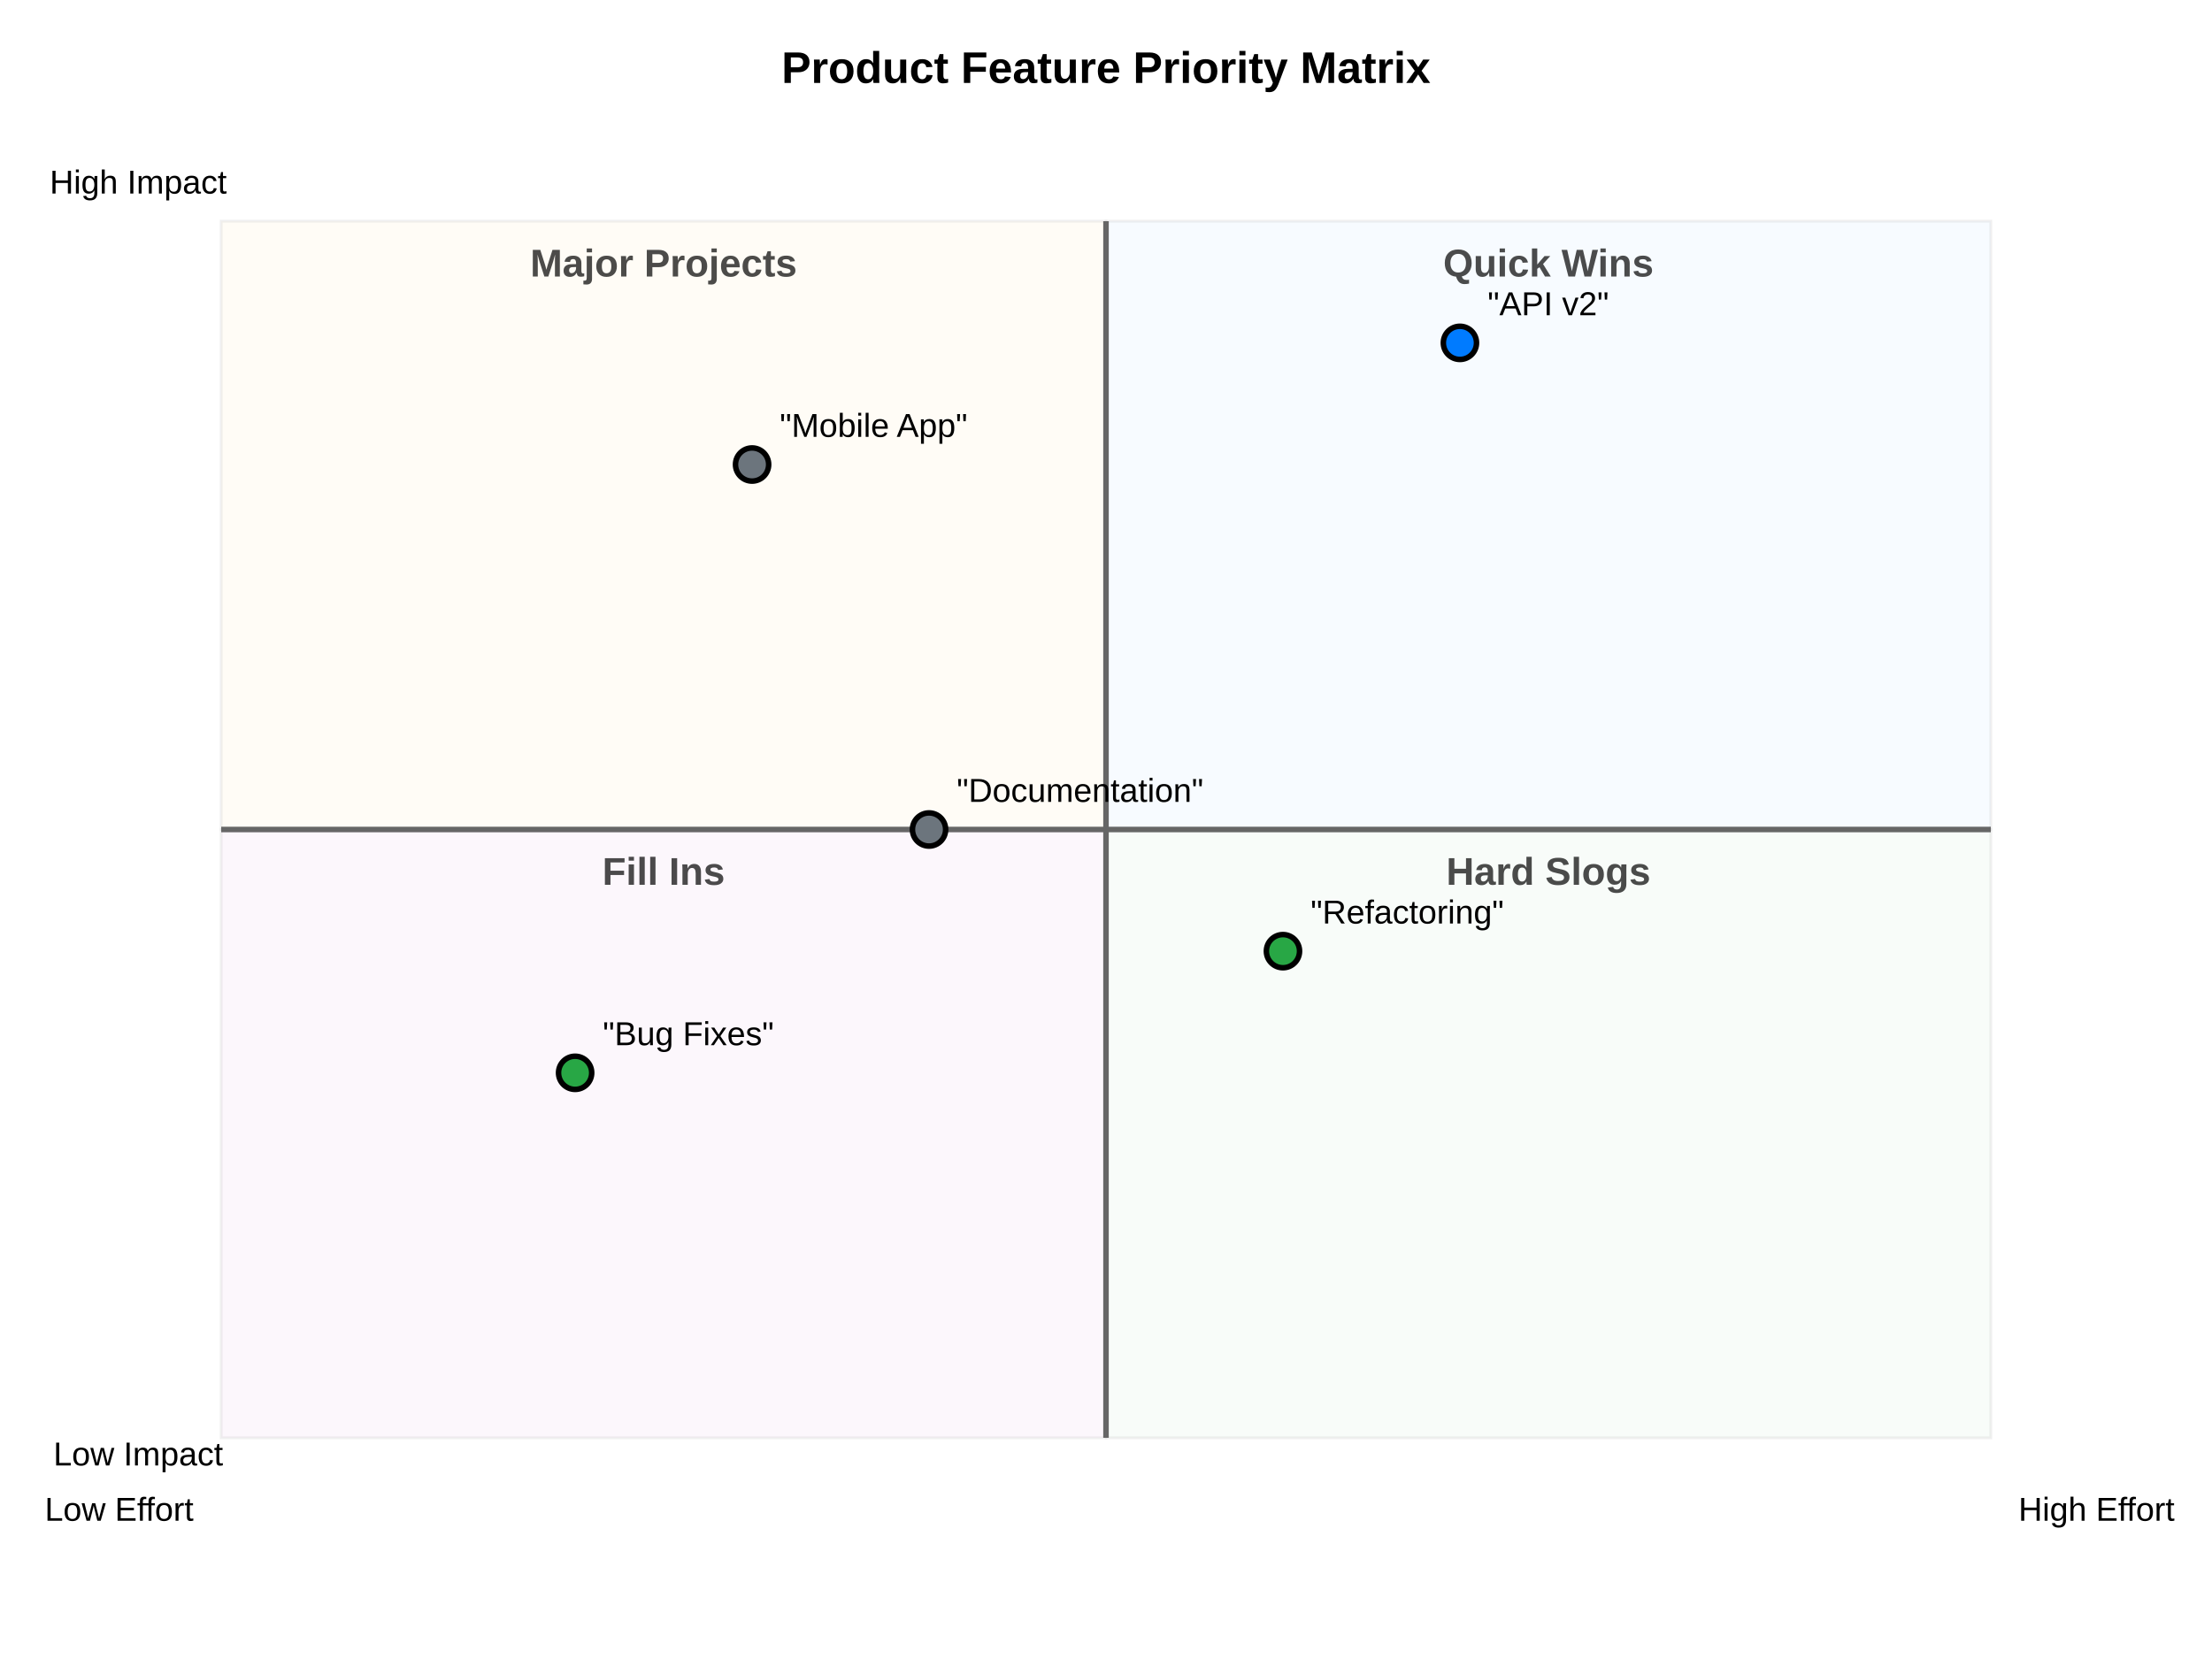
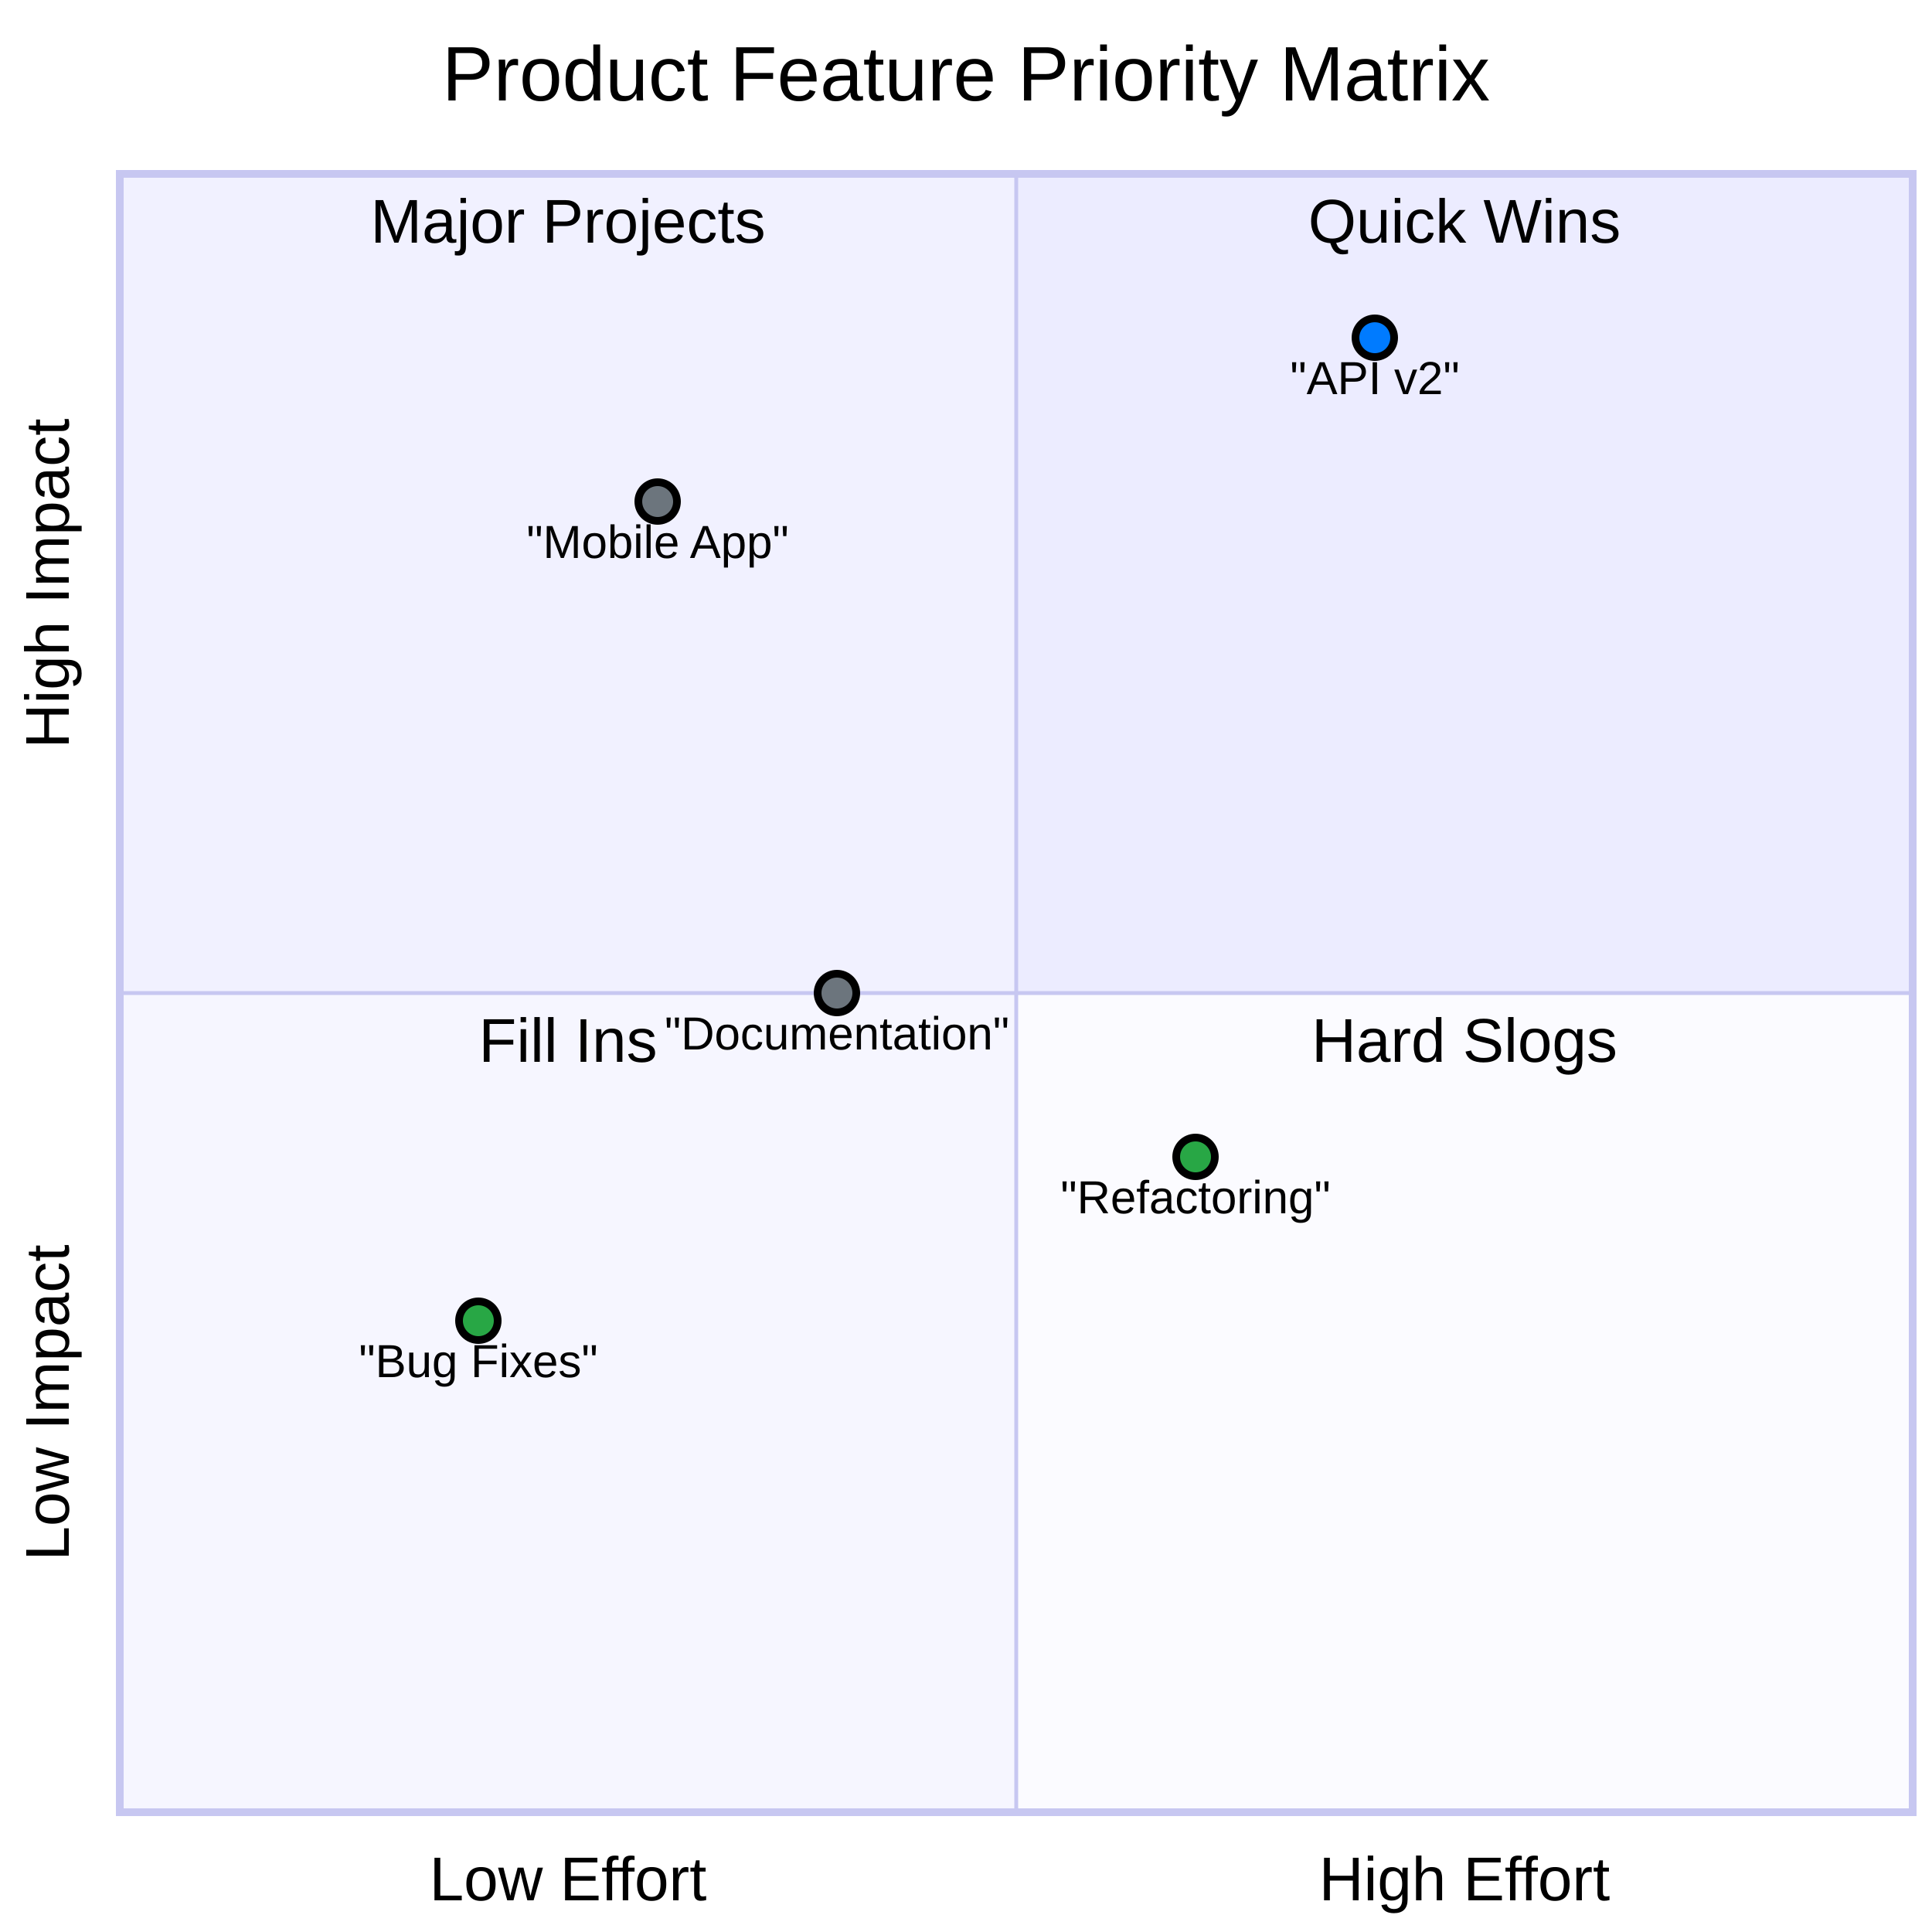
- <svg xmlns="http://www.w3.org/2000/svg" width="800.0" height="600.0" viewBox="0 0 800 600" version="1.2" baseProfile="tiny">
-   <text fill="#000000" x="400.0" y="30.0" text-anchor="middle" font-family="Arial, Helvetica, sans-serif" font-size="16" font-weight="bold">Product Feature Priority Matrix</text>
-   <rect fill="#e3f2fd" fill-opacity="0.3" stroke="#cccccc" stroke-width="1" stroke-opacity="0.3" x="400.0" y="80.0" width="320.0" height="220.0" />
-   <rect fill="#fff3e0" fill-opacity="0.3" stroke="#cccccc" stroke-width="1" stroke-opacity="0.3" x="80.0" y="80.0" width="320.0" height="220.0" />
-   <rect fill="#f3e5f5" fill-opacity="0.3" stroke="#cccccc" stroke-width="1" stroke-opacity="0.3" x="80.0" y="300.0" width="320.0" height="220.0" />
-   <rect fill="#e8f5e9" fill-opacity="0.3" stroke="#cccccc" stroke-width="1" stroke-opacity="0.3" x="400.0" y="300.0" width="320.0" height="220.0" />
-   <line stroke="#666666" stroke-width="2" x1="400.0" y1="80.0" x2="400.0" y2="520.0" />
-   <line stroke="#666666" stroke-width="2" x1="80.0" y1="300.0" x2="720.0" y2="300.0" />
-   <text fill="#000000" x="70.0" y="550.0" text-anchor="end" font-family="Arial, Helvetica, sans-serif" font-size="12">Low Effort</text>
-   <text fill="#000000" x="730.0" y="550.0" text-anchor="start" font-family="Arial, Helvetica, sans-serif" font-size="12">High Effort</text>
-   <text fill="#000000" x="50.0" y="530.0" text-anchor="middle" font-family="Arial, Helvetica, sans-serif" font-size="12">Low Impact</text>
-   <text fill="#000000" x="50.0" y="70.0" text-anchor="middle" font-family="Arial, Helvetica, sans-serif" font-size="12">High Impact</text>
-   <text fill="#000000" fill-opacity="0.7" stroke-opacity="0.7" x="560.0" y="100.0" text-anchor="middle" font-family="Arial, Helvetica, sans-serif" font-size="14" font-weight="bold">Quick Wins</text>
-   <text fill="#000000" fill-opacity="0.7" stroke-opacity="0.7" x="240.0" y="100.0" text-anchor="middle" font-family="Arial, Helvetica, sans-serif" font-size="14" font-weight="bold">Major Projects</text>
-   <text fill="#000000" fill-opacity="0.7" stroke-opacity="0.7" x="240.0" y="320.0" text-anchor="middle" font-family="Arial, Helvetica, sans-serif" font-size="14" font-weight="bold">Fill Ins</text>
-   <text fill="#000000" fill-opacity="0.7" stroke-opacity="0.7" x="560.0" y="320.0" text-anchor="middle" font-family="Arial, Helvetica, sans-serif" font-size="14" font-weight="bold">Hard Slogs</text>
-   <circle id="point_0" fill="#6c757d" stroke="#000000" stroke-width="2" cx="272.0" cy="168.0" r="6.0" />
-   <text fill="#000000" x="282.0" y="158.0" text-anchor="start" font-family="Arial, Helvetica, sans-serif" font-size="12">"Mobile App"</text>
-   <circle id="point_1" fill="#007bff" stroke="#000000" stroke-width="2" cx="528.0" cy="124.0" r="6.0" />
-   <text fill="#000000" x="538.0" y="114.0" text-anchor="start" font-family="Arial, Helvetica, sans-serif" font-size="12">"API v2"</text>
-   <circle id="point_2" fill="#28a745" stroke="#000000" stroke-width="2" cx="208.0" cy="388.0" r="6.0" />
-   <text fill="#000000" x="218.0" y="378.0" text-anchor="start" font-family="Arial, Helvetica, sans-serif" font-size="12">"Bug Fixes"</text>
-   <circle id="point_3" fill="#6c757d" stroke="#000000" stroke-width="2" cx="336.0" cy="300.0" r="6.0" />
-   <text fill="#000000" x="346.0" y="290.0" text-anchor="start" font-family="Arial, Helvetica, sans-serif" font-size="12">"Documentation"</text>
-   <circle id="point_4" fill="#28a745" stroke="#000000" stroke-width="2" cx="464.0" cy="344.0" r="6.0" />
-   <text fill="#000000" x="474.0" y="334.0" text-anchor="start" font-family="Arial, Helvetica, sans-serif" font-size="12">"Refactoring"</text>
+ <svg xmlns="http://www.w3.org/2000/svg" width="500.0" height="500.0" viewBox="0 0 500 500" version="1.2" baseProfile="tiny">
+   <g class="quadrants">
+     <g class="quadrant">
+       <rect fill="#ECECFF" x="263.0" y="45.0" width="232.0" height="212.0" />
+       <text transform="translate(379, 50) rotate(0)" fill="#000000" x="0.0" y="12.8" text-anchor="middle" font-family="Arial, Helvetica, sans-serif" font-size="16">Quick Wins</text>
+     </g>
+     <g class="quadrant">
+       <rect fill="#f1f1ff" x="31.0" y="45.0" width="232.0" height="212.0" />
+       <text transform="translate(147, 50) rotate(0)" fill="#000000" x="0.0" y="12.8" text-anchor="middle" font-family="Arial, Helvetica, sans-serif" font-size="16">Major Projects</text>
+     </g>
+     <g class="quadrant">
+       <rect fill="#f6f6ff" x="31.0" y="257.0" width="232.0" height="212.0" />
+       <text transform="translate(147, 262) rotate(0)" fill="#000000" x="0.0" y="12.8" text-anchor="middle" font-family="Arial, Helvetica, sans-serif" font-size="16">Fill Ins</text>
+     </g>
+     <g class="quadrant">
+       <rect fill="#fbfbff" x="263.0" y="257.0" width="232.0" height="212.0" />
+       <text transform="translate(379, 262) rotate(0)" fill="#000000" x="0.0" y="12.8" text-anchor="middle" font-family="Arial, Helvetica, sans-serif" font-size="16">Hard Slogs</text>
+     </g>
+   </g>
+   <g class="border">
+     <line stroke="#c7c7f1" stroke-width="2" x1="30.0" y1="45.0" x2="496.0" y2="45.0" />
+     <line stroke="#c7c7f1" stroke-width="2" x1="495.0" y1="46.0" x2="495.0" y2="468.0" />
+     <line stroke="#c7c7f1" stroke-width="2" x1="30.0" y1="469.0" x2="496.0" y2="469.0" />
+     <line stroke="#c7c7f1" stroke-width="2" x1="31.0" y1="46.0" x2="31.0" y2="468.0" />
+     <line stroke="#c7c7f1" stroke-width="1" x1="263.0" y1="46.0" x2="263.0" y2="468.0" />
+     <line stroke="#c7c7f1" stroke-width="1" x1="32.0" y1="257.0" x2="494.0" y2="257.0" />
+   </g>
+   <g class="data-points">
+     <g class="data-point">
+       <circle id="point_0" fill="#6c757d" stroke="#000000" stroke-width="2" cx="170.2" cy="129.8" r="5.0" />
+       <text transform="translate(170.2, 134.8) rotate(0)" fill="#000000" x="0.0" y="9.6" text-anchor="middle" font-family="Arial, Helvetica, sans-serif" font-size="12">"Mobile App"</text>
+     </g>
+     <g class="data-point">
+       <circle id="point_1" fill="#007bff" stroke="#000000" stroke-width="2" cx="355.8" cy="87.4" r="5.0" />
+       <text transform="translate(355.8, 92.4) rotate(0)" fill="#000000" x="0.0" y="9.6" text-anchor="middle" font-family="Arial, Helvetica, sans-serif" font-size="12">"API v2"</text>
+     </g>
+     <g class="data-point">
+       <circle id="point_2" fill="#28a745" stroke="#000000" stroke-width="2" cx="123.8" cy="341.8" r="5.0" />
+       <text transform="translate(123.8, 346.8) rotate(0)" fill="#000000" x="0.0" y="9.6" text-anchor="middle" font-family="Arial, Helvetica, sans-serif" font-size="12">"Bug Fixes"</text>
+     </g>
+     <g class="data-point">
+       <circle id="point_3" fill="#6c757d" stroke="#000000" stroke-width="2" cx="216.6" cy="257.0" r="5.0" />
+       <text transform="translate(216.6, 262) rotate(0)" fill="#000000" x="0.0" y="9.6" text-anchor="middle" font-family="Arial, Helvetica, sans-serif" font-size="12">"Documentation"</text>
+     </g>
+     <g class="data-point">
+       <circle id="point_4" fill="#28a745" stroke="#000000" stroke-width="2" cx="309.4" cy="299.4" r="5.0" />
+       <text transform="translate(309.4, 304.4) rotate(0)" fill="#000000" x="0.0" y="9.6" text-anchor="middle" font-family="Arial, Helvetica, sans-serif" font-size="12">"Refactoring"</text>
+     </g>
+   </g>
+   <g class="labels">
+     <g class="label">
+       <text transform="translate(147, 479) rotate(0)" fill="#000000" x="0.0" y="12.8" text-anchor="middle" font-family="Arial, Helvetica, sans-serif" font-size="16">Low Effort</text>
+     </g>
+     <g class="label">
+       <text transform="translate(379, 479) rotate(0)" fill="#000000" x="0.0" y="12.8" text-anchor="middle" font-family="Arial, Helvetica, sans-serif" font-size="16">High Effort</text>
+     </g>
+     <g class="label">
+       <text transform="translate(5, 363) rotate(-90)" fill="#000000" x="0.0" y="12.8" text-anchor="middle" font-family="Arial, Helvetica, sans-serif" font-size="16">Low Impact</text>
+     </g>
+     <g class="label">
+       <text transform="translate(5, 151) rotate(-90)" fill="#000000" x="0.0" y="12.8" text-anchor="middle" font-family="Arial, Helvetica, sans-serif" font-size="16">High Impact</text>
+     </g>
+   </g>
+   <g class="title">
+     <text transform="translate(250, 10) rotate(0)" fill="#000000" x="0.0" y="16.0" text-anchor="middle" font-family="Arial, Helvetica, sans-serif" font-size="20">Product Feature Priority Matrix</text>
+   </g>
</svg>
